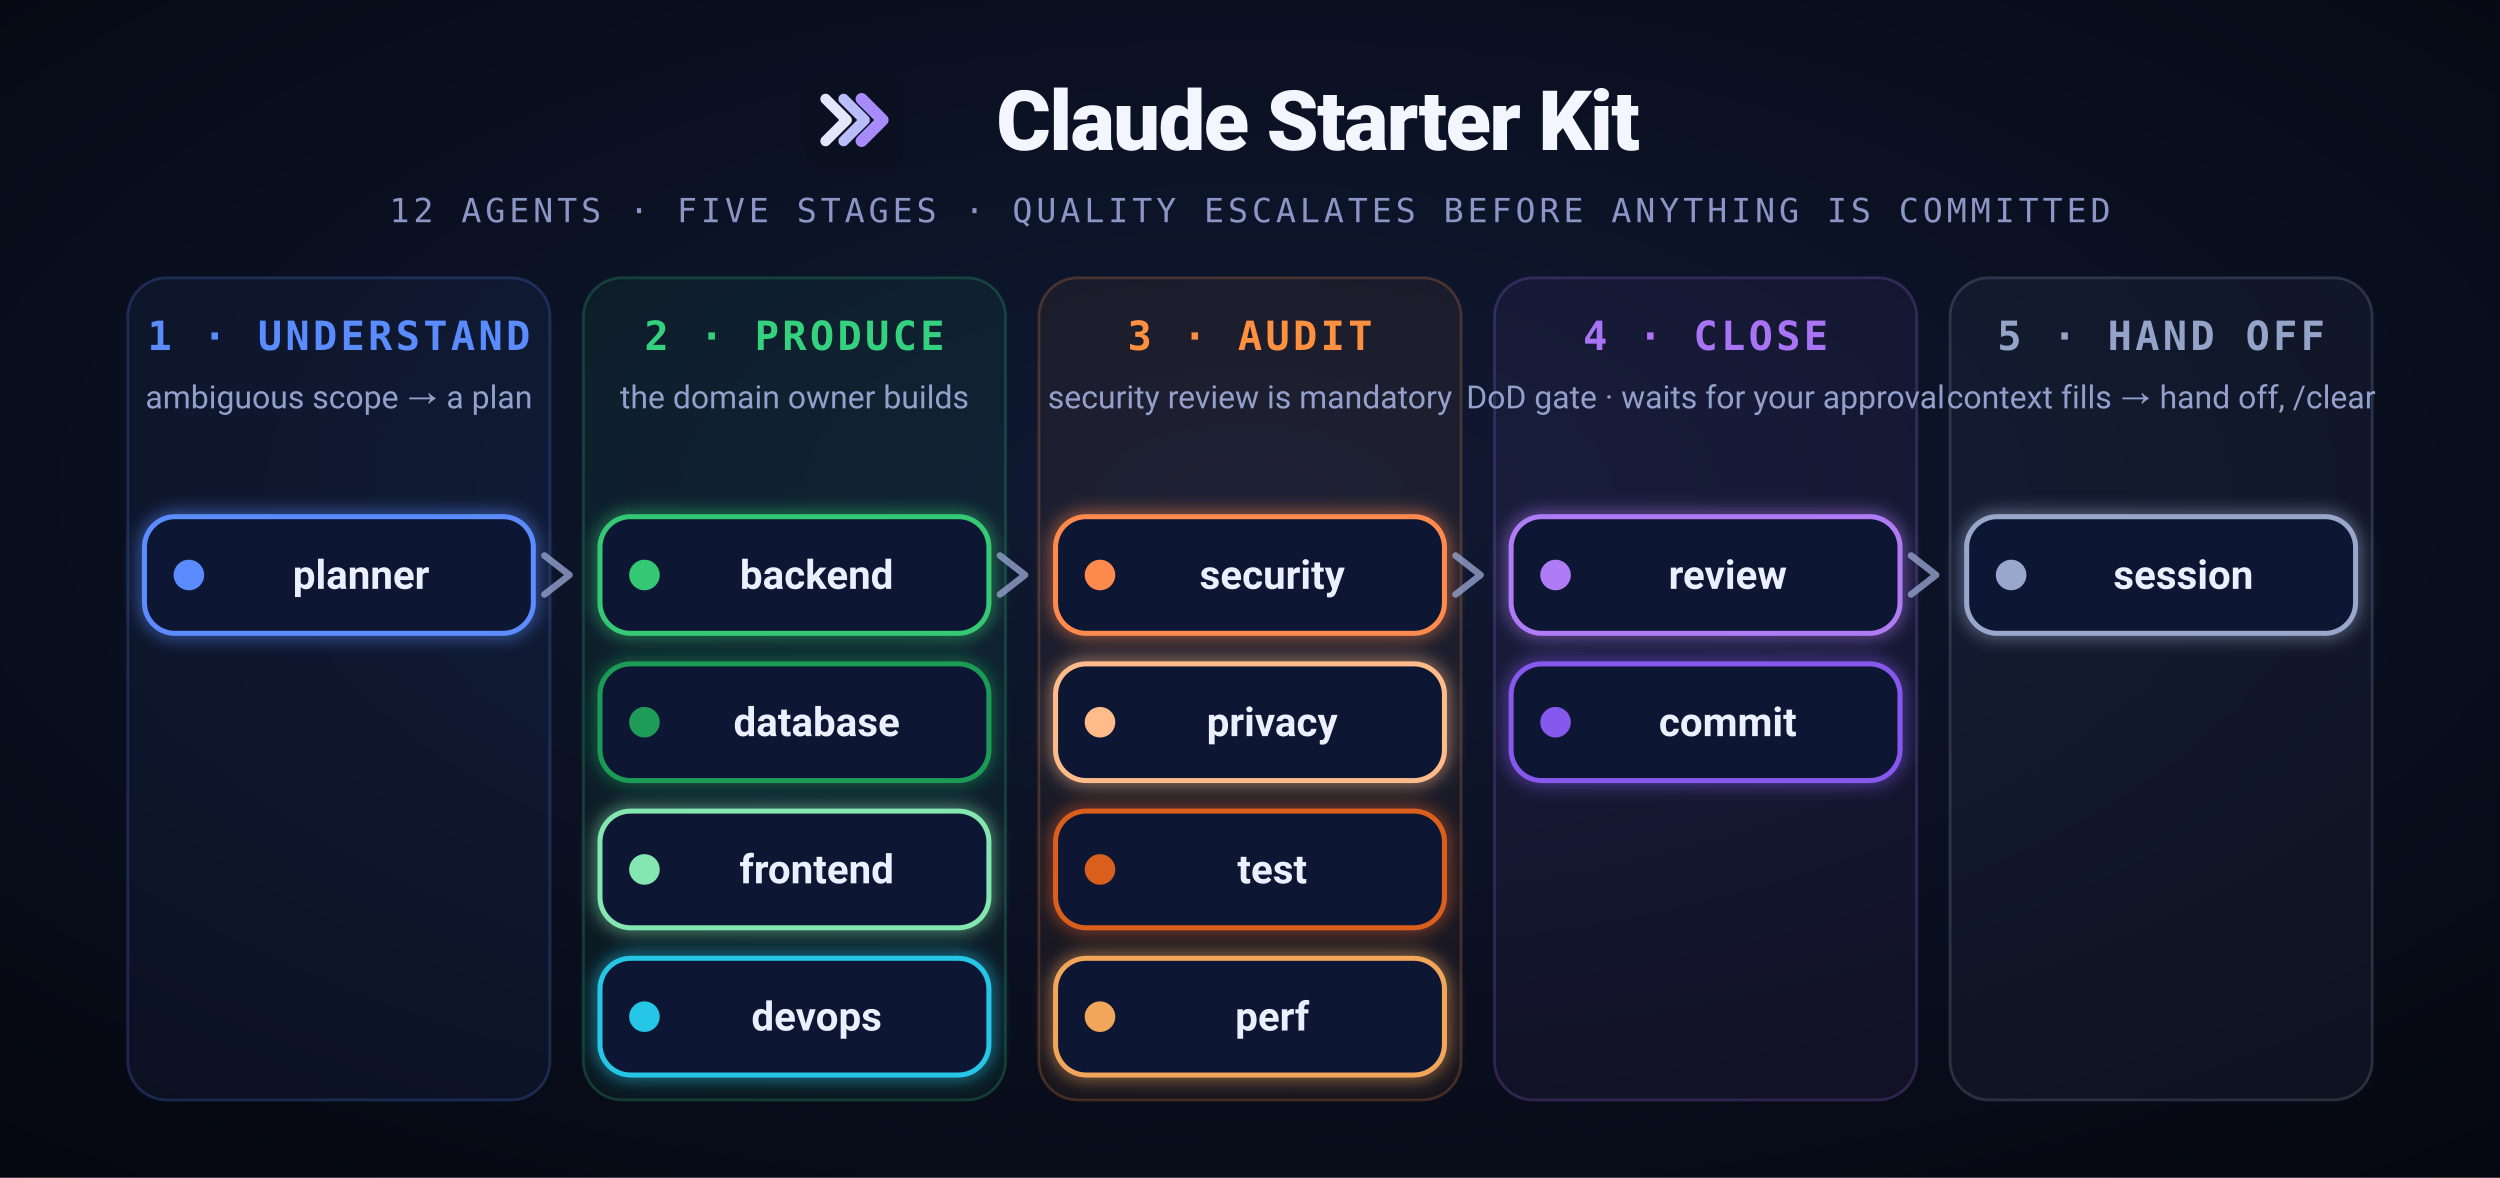
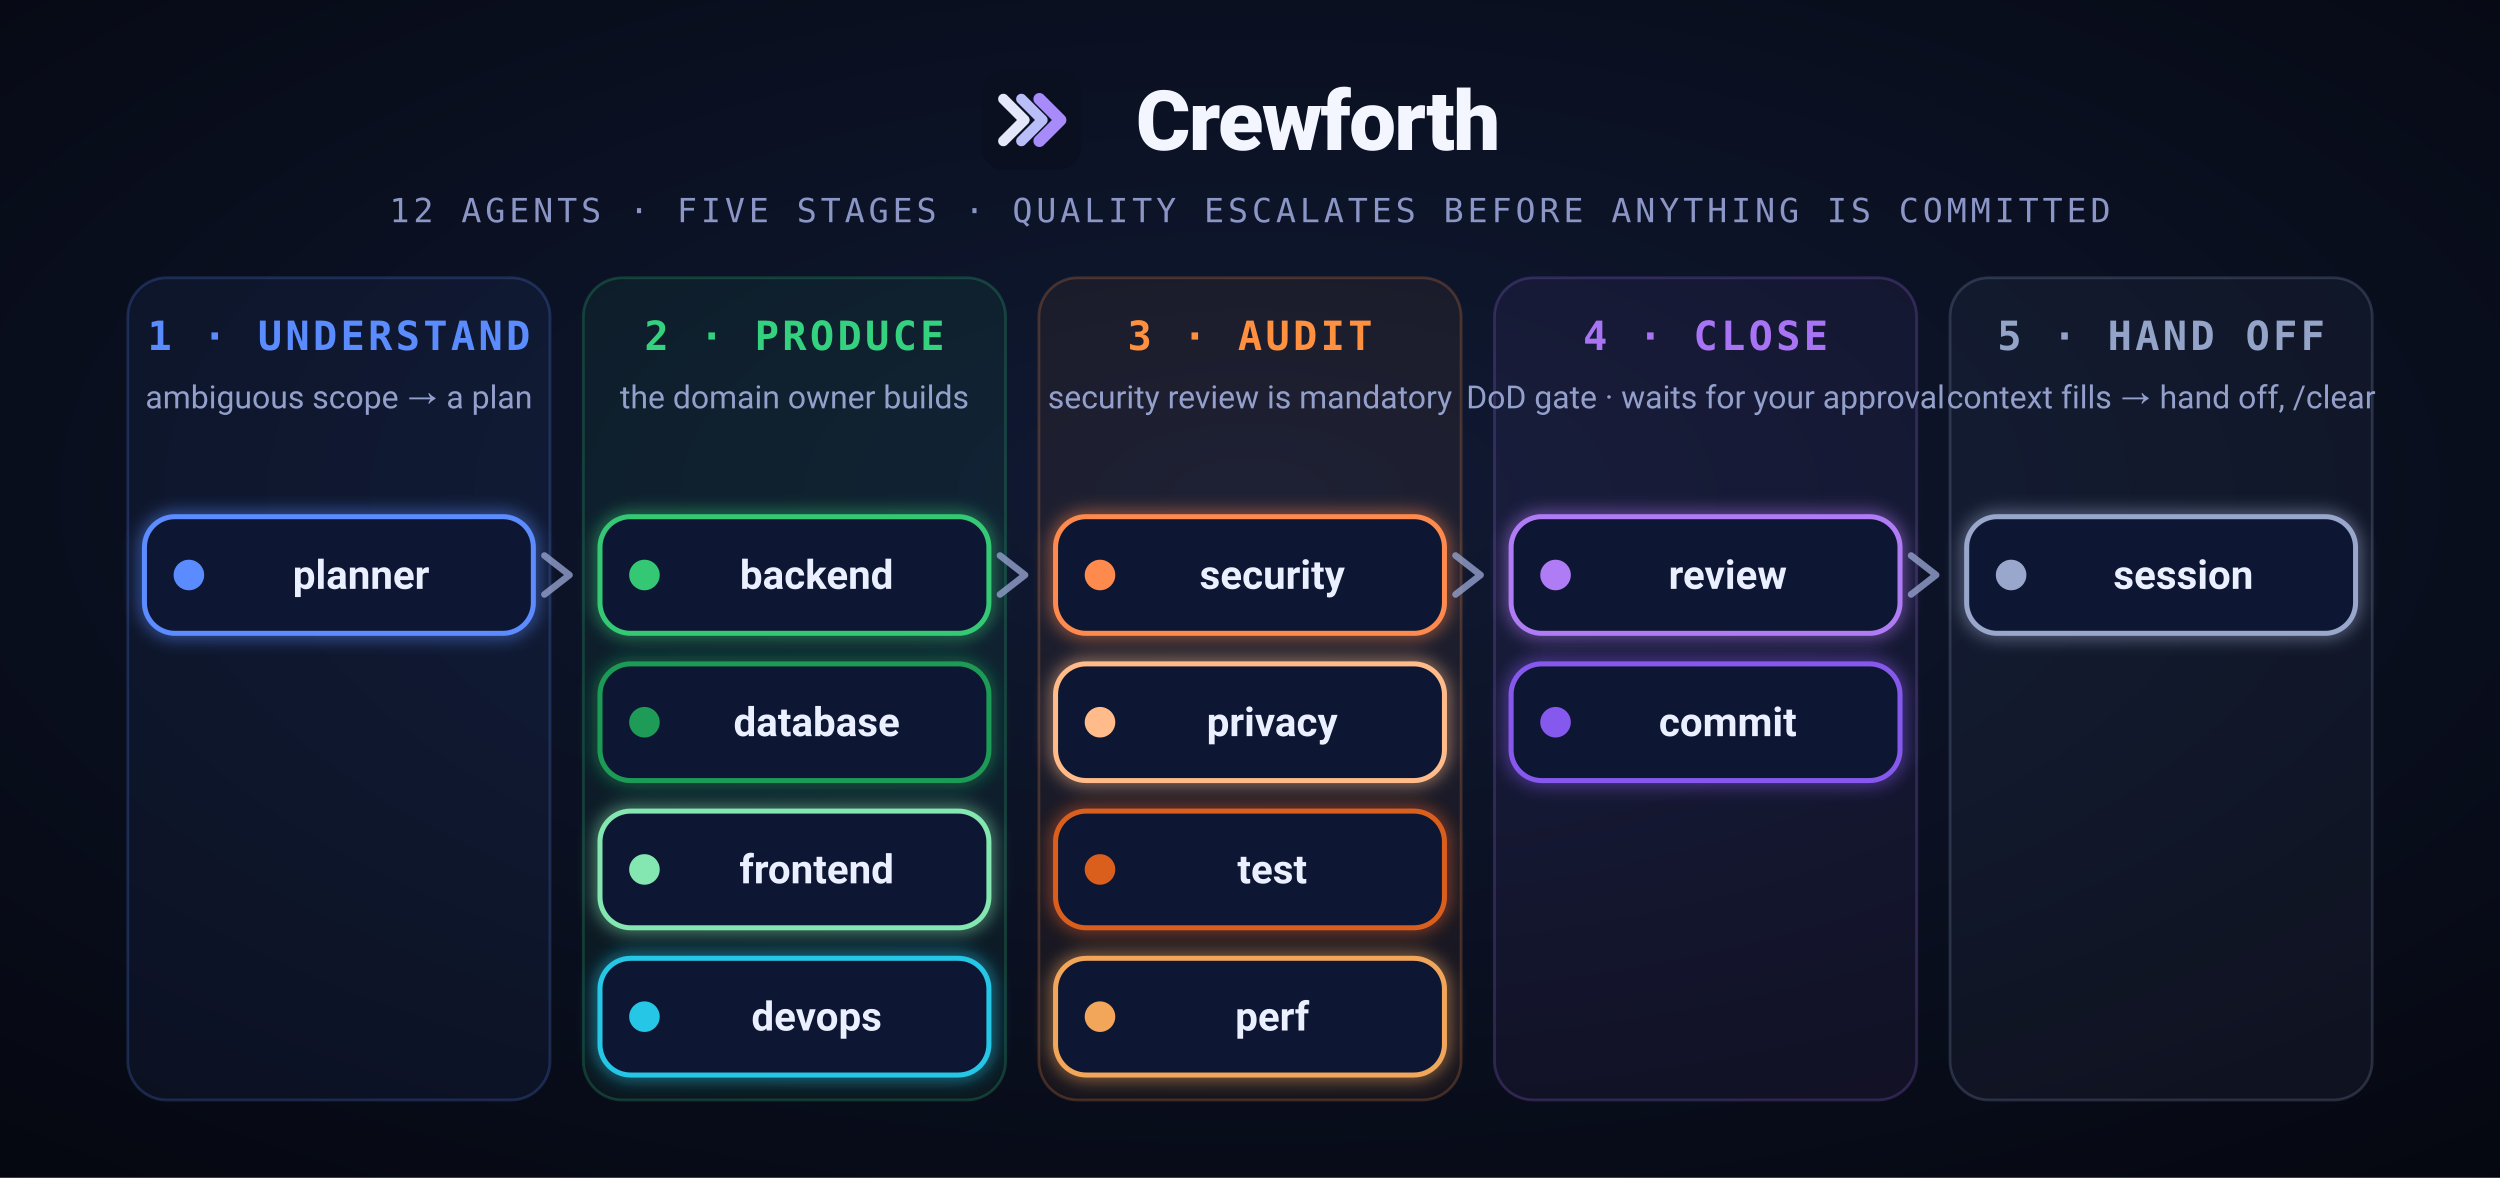
- <svg xmlns="http://www.w3.org/2000/svg" viewBox="0 0 900 424" font-family="'Segoe UI',system-ui,-apple-system,Roboto,Helvetica,Arial,sans-serif" role="img" aria-label="Claude Starter Kit — five stages">
+ <svg xmlns="http://www.w3.org/2000/svg" viewBox="0 0 900 424" font-family="'Segoe UI',system-ui,-apple-system,Roboto,Helvetica,Arial,sans-serif" role="img" aria-label="Crewforth — five stages">
  <defs>
    <radialGradient id="bg" cx="50%" cy="42%" r="78%">
      <stop offset="0" stop-color="#101a34" />
      <stop offset="1" stop-color="#05070f" />
    </radialGradient>
    <filter id="glow" x="-60%" y="-60%" width="220%" height="220%">
      <feGaussianBlur stdDeviation="3.2" result="b" />
      <feMerge>
        <feMergeNode in="b" />
        <feMergeNode in="SourceGraphic" />
      </feMerge>
    </filter>
  </defs>
  <rect width="900" height="424" fill="url(#bg)" />
-   <g transform="translate(289.3,25.2) scale(0.18)" aria-hidden="true">
+   <g transform="translate(353.3,25.2) scale(0.18)" aria-hidden="true">
    <rect width="200" height="200" rx="46" fill="#0B1020" />
    <polyline points="44,58 86,100 44,142" stroke="#E5E7FB" stroke-width="21" stroke-linecap="round" stroke-linejoin="round" fill="none" />
    <polyline points="80,58 122,100 80,142" stroke="#B9BEF9" stroke-width="21" stroke-linecap="round" stroke-linejoin="round" fill="none" />
    <polyline points="116,58 158,100 116,142" stroke="#A78BFA" stroke-width="24" stroke-linecap="round" stroke-linejoin="round" fill="none" />
  </g>
-   <text x="474.5" y="54" text-anchor="middle" font-size="30" font-weight="800" fill="#f3f5ff" letter-spacing="-0.6">Claude Starter Kit</text>
+   <text x="474.5" y="54" text-anchor="middle" font-size="30" font-weight="800" fill="#f3f5ff" letter-spacing="-0.6">Crewforth</text>
  <text x="450.0" y="80" text-anchor="middle" font-size="12" fill="#8b96c6" font-family="ui-monospace,Menlo,monospace" letter-spacing="1.4">12 AGENTS · FIVE STAGES · QUALITY ESCALATES BEFORE ANYTHING IS COMMITTED</text>
  <rect x="46.0" y="100" width="152.0" height="296" rx="14" fill="#5b8cff" fill-opacity="0.06" stroke="#5b8cff" stroke-opacity="0.22" stroke-width="1" />
  <text x="122.0" y="126" text-anchor="middle" font-size="14.5" font-weight="800" fill="#5b8cff" font-family="ui-monospace,Menlo,monospace" letter-spacing="1.2">1 · UNDERSTAND</text>
  <text x="122.0" y="147" text-anchor="middle" font-size="11.5" fill="#94a0cc">ambiguous scope → a plan</text>
  <g>
    <rect x="52.0" y="186.0" width="140.0" height="42" rx="11" fill="#0f1830" stroke="#5b8cff" stroke-width="1.8" filter="url(#glow)" />
    <circle cx="68.0" cy="207.0" r="5.5" fill="#5b8cff" />
    <text x="130.0" y="212.0" text-anchor="middle" font-size="14.5" font-weight="600" fill="#eaf0ff">planner</text>
  </g>
  <path d="M196.0,200.0 L205.0,207.0 L196.0,214.0" fill="none" stroke="#94a0cc" stroke-opacity="0.8" stroke-width="2.4" stroke-linecap="round" stroke-linejoin="round" />
  <rect x="210.0" y="100" width="152.0" height="296" rx="14" fill="#34d17f" fill-opacity="0.06" stroke="#34d17f" stroke-opacity="0.22" stroke-width="1" />
  <text x="286.0" y="126" text-anchor="middle" font-size="14.5" font-weight="800" fill="#34d17f" font-family="ui-monospace,Menlo,monospace" letter-spacing="1.2">2 · PRODUCE</text>
  <text x="286.0" y="147" text-anchor="middle" font-size="11.5" fill="#94a0cc">the domain owner builds</text>
  <g>
    <rect x="216.0" y="186.0" width="140.0" height="42" rx="11" fill="#0f1830" stroke="#35c874" stroke-width="1.8" filter="url(#glow)" />
    <circle cx="232.0" cy="207.0" r="5.5" fill="#35c874" />
    <text x="294.0" y="212.0" text-anchor="middle" font-size="14.5" font-weight="600" fill="#eaf0ff">backend</text>
  </g>
  <g>
    <rect x="216.0" y="239.0" width="140.0" height="42" rx="11" fill="#0f1830" stroke="#1e9b57" stroke-width="1.8" filter="url(#glow)" />
    <circle cx="232.0" cy="260.0" r="5.5" fill="#1e9b57" />
    <text x="294.0" y="265.0" text-anchor="middle" font-size="14.5" font-weight="600" fill="#eaf0ff">database</text>
  </g>
  <g>
    <rect x="216.0" y="292.0" width="140.0" height="42" rx="11" fill="#0f1830" stroke="#84e6b0" stroke-width="1.8" filter="url(#glow)" />
    <circle cx="232.0" cy="313.0" r="5.5" fill="#84e6b0" />
    <text x="294.0" y="318.0" text-anchor="middle" font-size="14.5" font-weight="600" fill="#eaf0ff">frontend</text>
  </g>
  <g>
    <rect x="216.0" y="345.0" width="140.0" height="42" rx="11" fill="#0f1830" stroke="#26c6e6" stroke-width="1.8" filter="url(#glow)" />
    <circle cx="232.0" cy="366.0" r="5.5" fill="#26c6e6" />
    <text x="294.0" y="371.0" text-anchor="middle" font-size="14.5" font-weight="600" fill="#eaf0ff">devops</text>
  </g>
  <path d="M360.0,200.0 L369.0,207.0 L360.0,214.0" fill="none" stroke="#94a0cc" stroke-opacity="0.8" stroke-width="2.4" stroke-linecap="round" stroke-linejoin="round" />
  <rect x="374.0" y="100" width="152.0" height="296" rx="14" fill="#ff9040" fill-opacity="0.06" stroke="#ff9040" stroke-opacity="0.22" stroke-width="1" />
  <text x="450.0" y="126" text-anchor="middle" font-size="14.5" font-weight="800" fill="#ff9040" font-family="ui-monospace,Menlo,monospace" letter-spacing="1.2">3 · AUDIT</text>
  <text x="450.0" y="147" text-anchor="middle" font-size="11.5" fill="#94a0cc">security review is mandatory</text>
  <g>
    <rect x="380.0" y="186.0" width="140.0" height="42" rx="11" fill="#0f1830" stroke="#ff8a4d" stroke-width="1.8" filter="url(#glow)" />
    <circle cx="396.0" cy="207.0" r="5.5" fill="#ff8a4d" />
    <text x="458.0" y="212.0" text-anchor="middle" font-size="14.5" font-weight="600" fill="#eaf0ff">security</text>
  </g>
  <g>
    <rect x="380.0" y="239.0" width="140.0" height="42" rx="11" fill="#0f1830" stroke="#ffbc8a" stroke-width="1.8" filter="url(#glow)" />
    <circle cx="396.0" cy="260.0" r="5.5" fill="#ffbc8a" />
    <text x="458.0" y="265.0" text-anchor="middle" font-size="14.5" font-weight="600" fill="#eaf0ff">privacy</text>
  </g>
  <g>
    <rect x="380.0" y="292.0" width="140.0" height="42" rx="11" fill="#0f1830" stroke="#db5f1c" stroke-width="1.8" filter="url(#glow)" />
    <circle cx="396.0" cy="313.0" r="5.5" fill="#db5f1c" />
    <text x="458.0" y="318.0" text-anchor="middle" font-size="14.5" font-weight="600" fill="#eaf0ff">test</text>
  </g>
  <g>
    <rect x="380.0" y="345.0" width="140.0" height="42" rx="11" fill="#0f1830" stroke="#f2a65a" stroke-width="1.8" filter="url(#glow)" />
    <circle cx="396.0" cy="366.0" r="5.5" fill="#f2a65a" />
    <text x="458.0" y="371.0" text-anchor="middle" font-size="14.5" font-weight="600" fill="#eaf0ff">perf</text>
  </g>
  <path d="M524.0,200.0 L533.0,207.0 L524.0,214.0" fill="none" stroke="#94a0cc" stroke-opacity="0.8" stroke-width="2.4" stroke-linecap="round" stroke-linejoin="round" />
  <rect x="538.0" y="100" width="152.0" height="296" rx="14" fill="#a874f5" fill-opacity="0.06" stroke="#a874f5" stroke-opacity="0.22" stroke-width="1" />
  <text x="614.0" y="126" text-anchor="middle" font-size="14.5" font-weight="800" fill="#a874f5" font-family="ui-monospace,Menlo,monospace" letter-spacing="1.2">4 · CLOSE</text>
  <text x="614.0" y="147" text-anchor="middle" font-size="11.5" fill="#94a0cc">DoD gate · waits for your approval</text>
  <g>
    <rect x="544.0" y="186.0" width="140.0" height="42" rx="11" fill="#0f1830" stroke="#b07cf6" stroke-width="1.8" filter="url(#glow)" />
    <circle cx="560.0" cy="207.0" r="5.5" fill="#b07cf6" />
    <text x="622.0" y="212.0" text-anchor="middle" font-size="14.5" font-weight="600" fill="#eaf0ff">review</text>
  </g>
  <g>
    <rect x="544.0" y="239.0" width="140.0" height="42" rx="11" fill="#0f1830" stroke="#8659ee" stroke-width="1.8" filter="url(#glow)" />
    <circle cx="560.0" cy="260.0" r="5.5" fill="#8659ee" />
    <text x="622.0" y="265.0" text-anchor="middle" font-size="14.5" font-weight="600" fill="#eaf0ff">commit</text>
  </g>
  <path d="M688.0,200.0 L697.0,207.0 L688.0,214.0" fill="none" stroke="#94a0cc" stroke-opacity="0.8" stroke-width="2.4" stroke-linecap="round" stroke-linejoin="round" />
  <rect x="702.0" y="100" width="152.0" height="296" rx="14" fill="#94a3c8" fill-opacity="0.06" stroke="#94a3c8" stroke-opacity="0.22" stroke-width="1" />
  <text x="778.0" y="126" text-anchor="middle" font-size="14.5" font-weight="800" fill="#94a3c8" font-family="ui-monospace,Menlo,monospace" letter-spacing="1.2">5 · HAND OFF</text>
  <text x="778.0" y="147" text-anchor="middle" font-size="11.5" fill="#94a0cc">context fills → hand off, /clear</text>
  <g>
    <rect x="708.0" y="186.0" width="140.0" height="42" rx="11" fill="#0f1830" stroke="#9aa7cc" stroke-width="1.8" filter="url(#glow)" />
    <circle cx="724.0" cy="207.0" r="5.5" fill="#9aa7cc" />
    <text x="786.0" y="212.0" text-anchor="middle" font-size="14.5" font-weight="600" fill="#eaf0ff">session</text>
  </g>
</svg>
